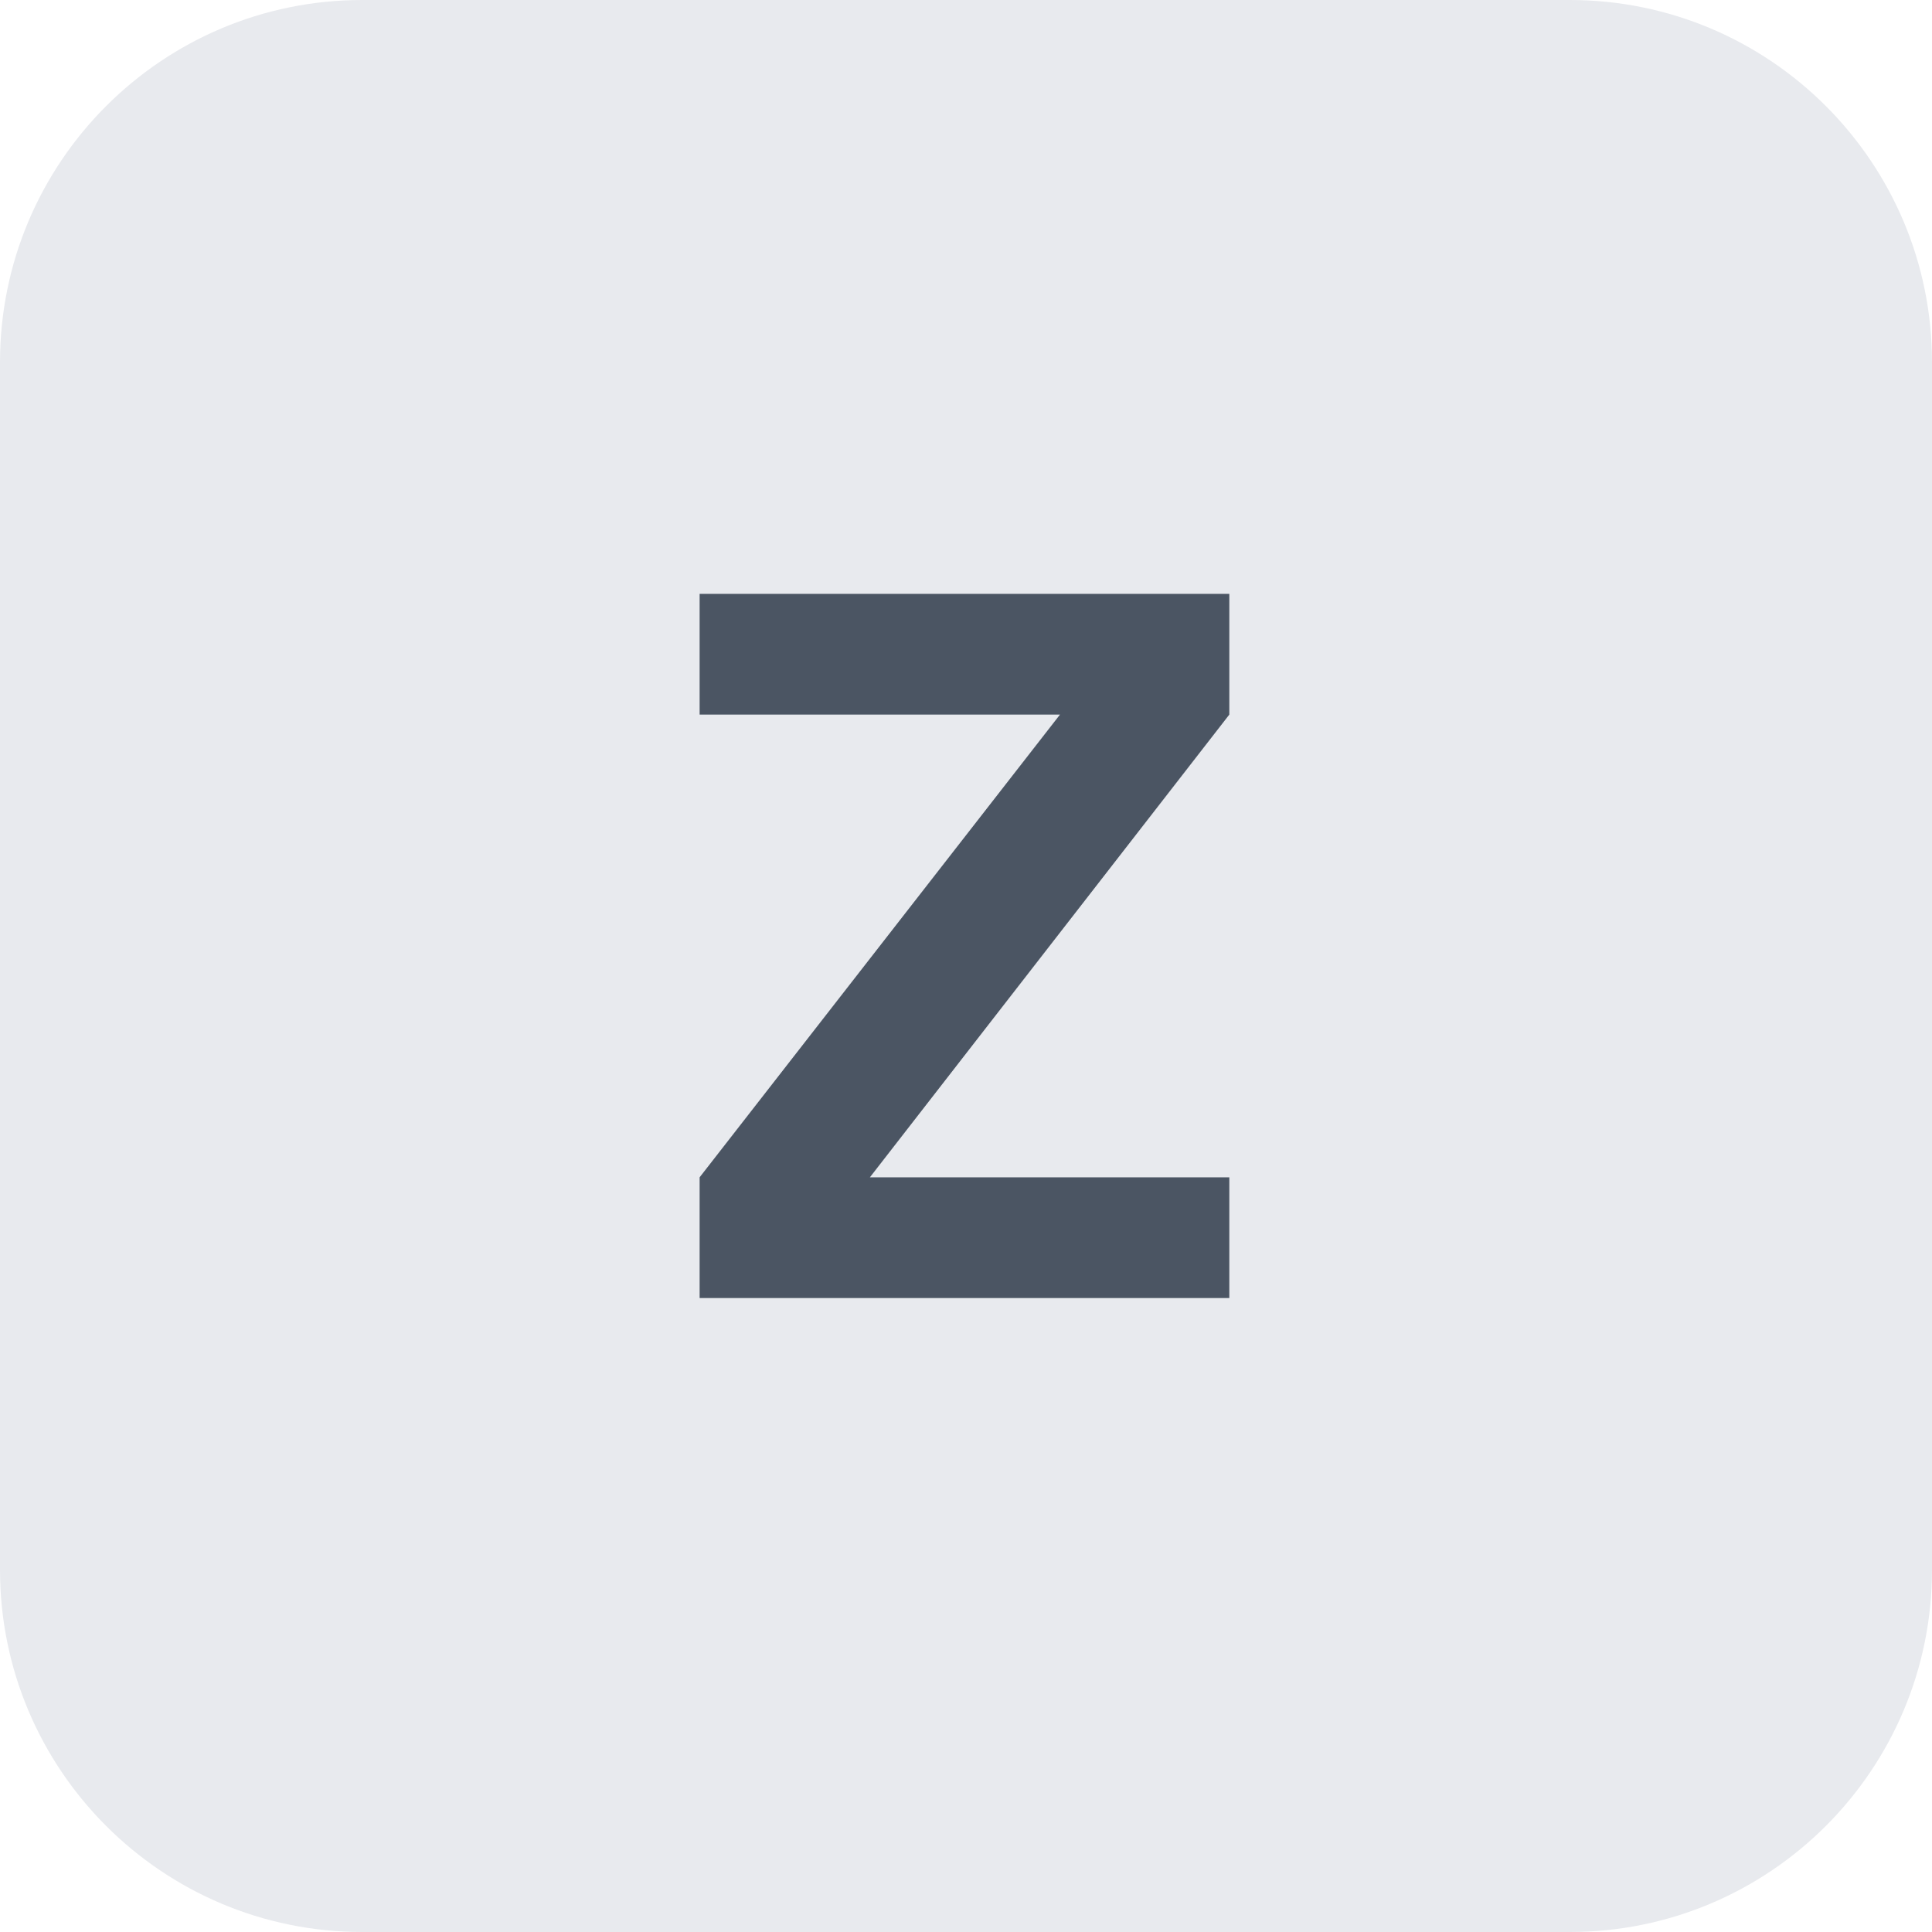
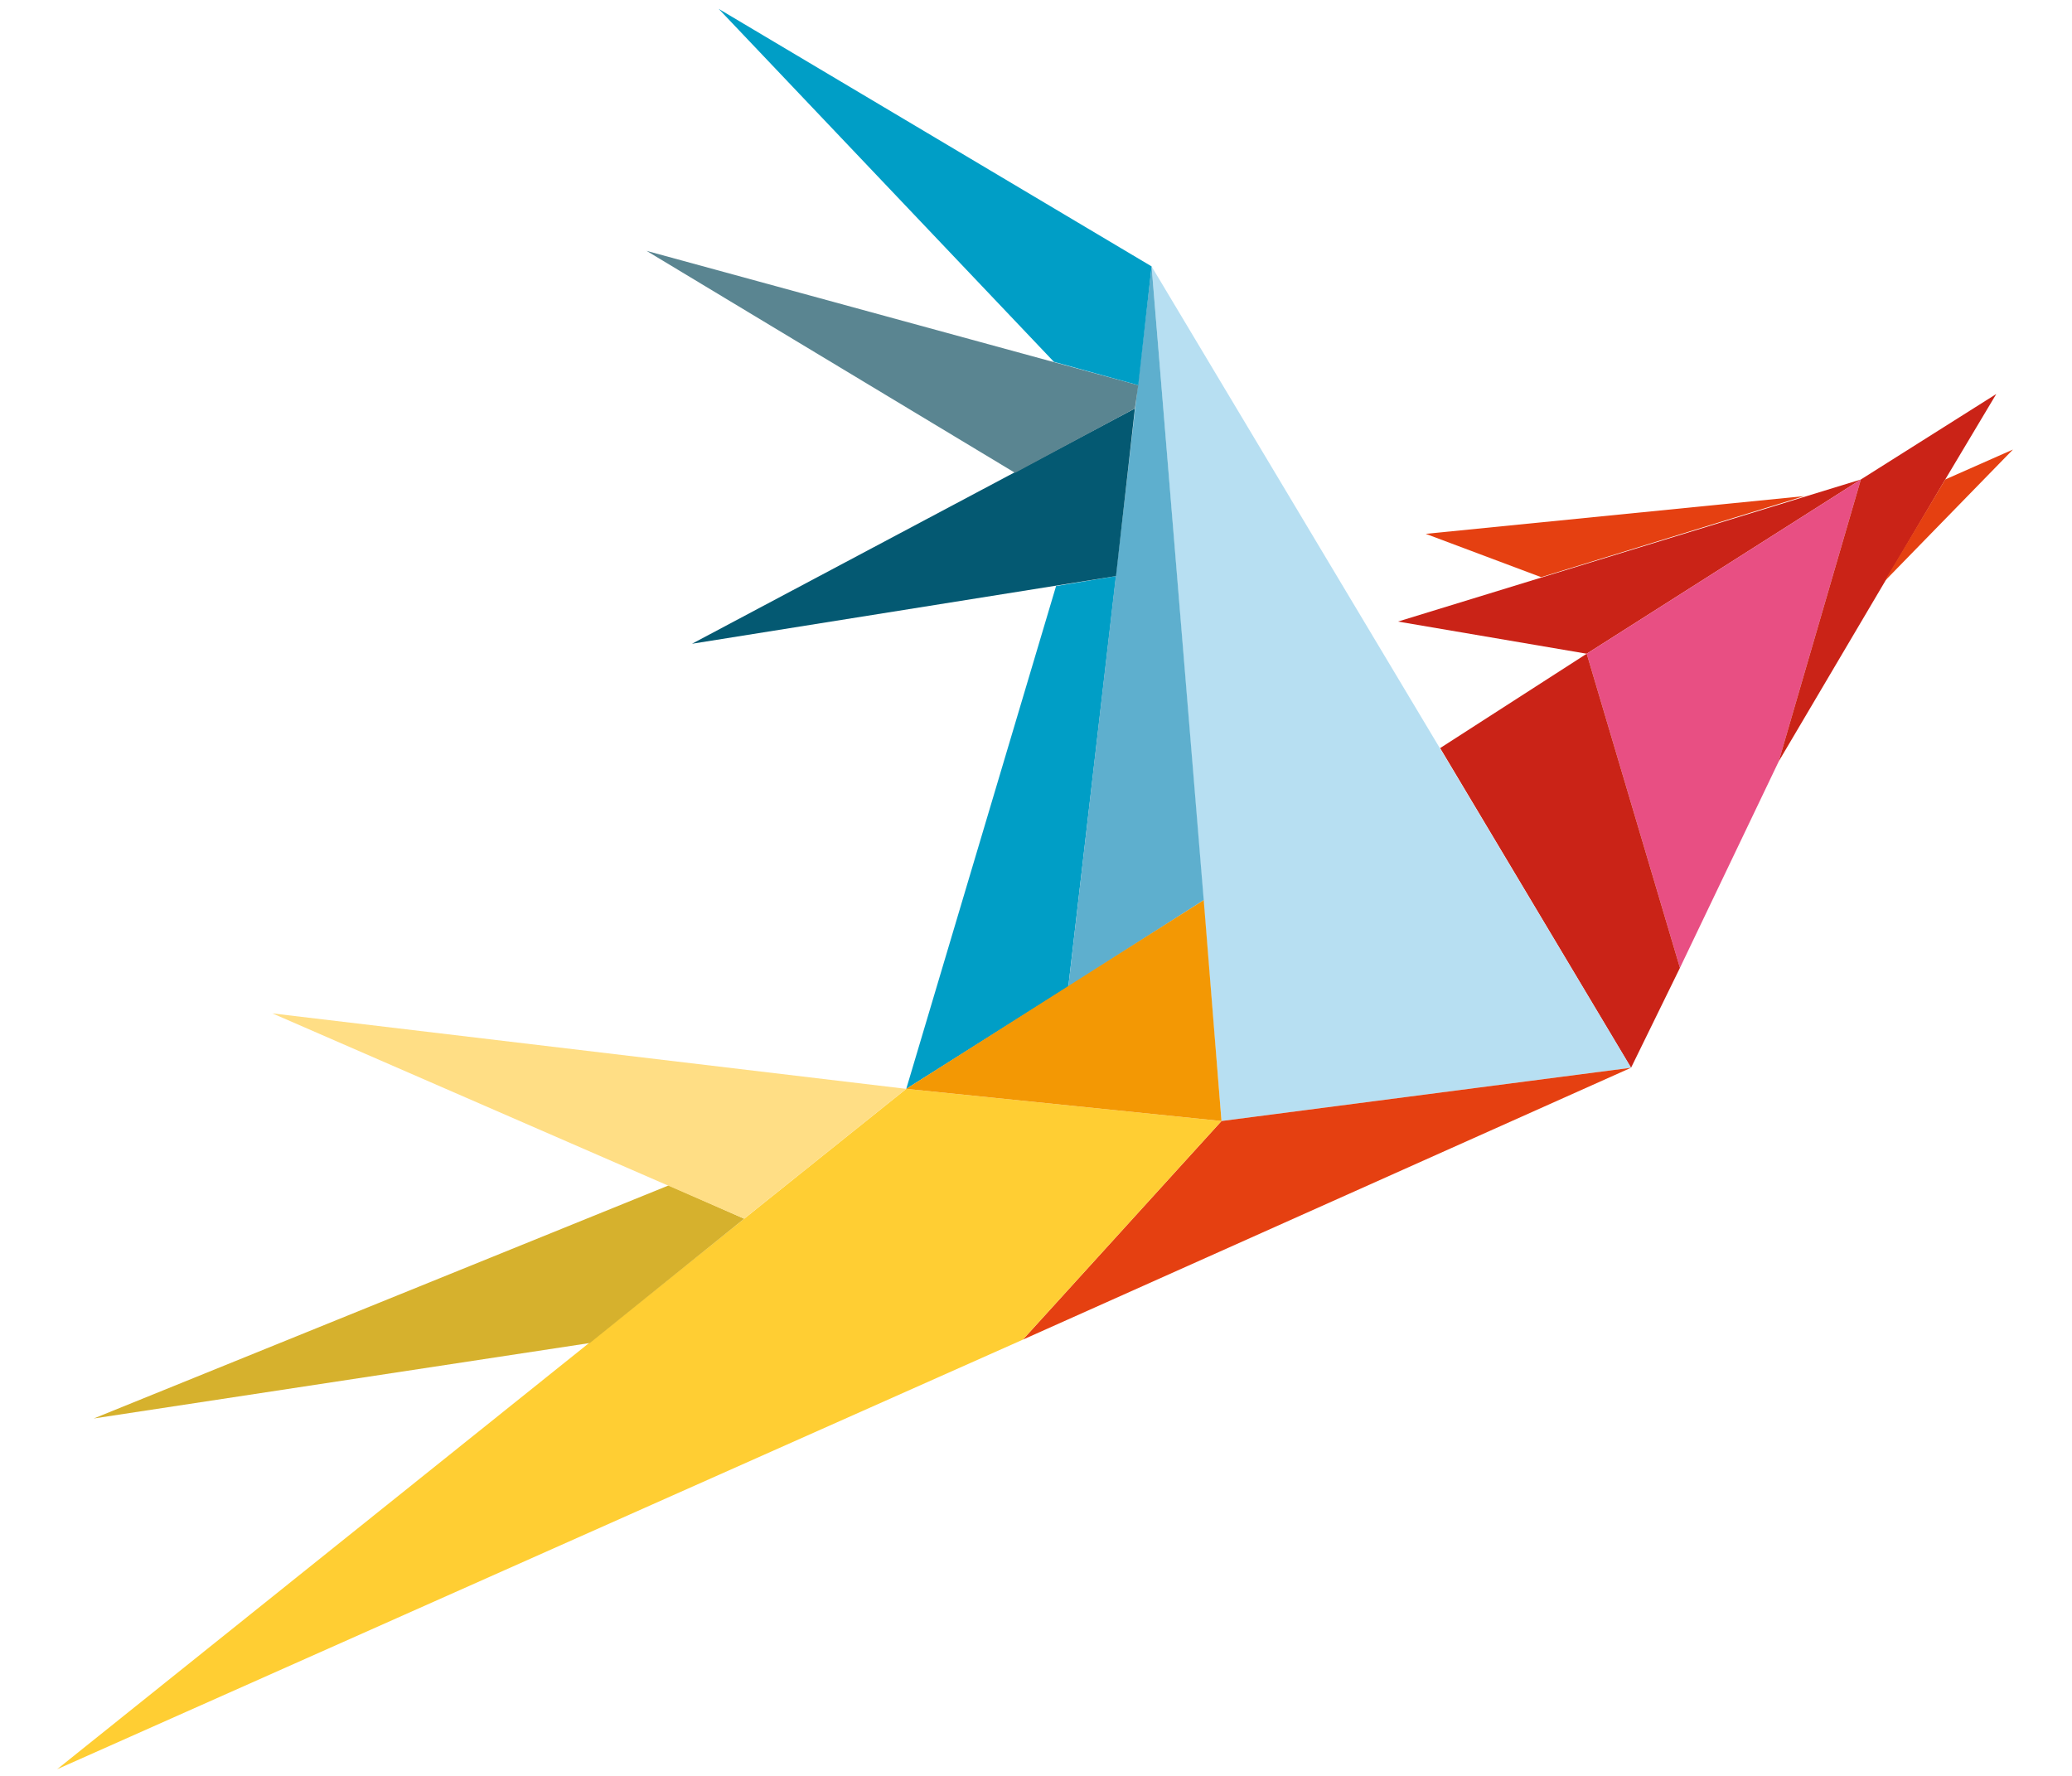
- <svg xmlns="http://www.w3.org/2000/svg" viewBox="0 0 64 64" role="img" aria-label="Zammad">
-   <rect width="64" height="64" rx="12" fill="#e8eaee" />
-   <text x="32" y="43" font-family="Helvetica, Arial, sans-serif" font-size="32" font-weight="700" text-anchor="middle" fill="#4b5563">Z</text>
+ <svg xmlns="http://www.w3.org/2000/svg" viewBox="0 0 42 36" version="1.1">
+   <g id="Page-1" stroke="none" stroke-width="1" fill="none" fill-rule="evenodd">
+     <g id="logo">
+       <g transform="translate(1, 0)" id="Shape">
+         <path d="M27.337,12.6 L36.72,9.72 L31.163,13.252 L27.337,12.6 Z" fill="#CA2317" />
+         <path d="M33.053,19.62 L31.163,13.252 L36.72,9.72 L35.055,15.435 L33.053,19.62 Z" fill="#E84F83" />
+         <path d="M39.465,7.987 L38.43,9.72 L35.055,15.435 L36.72,9.72 L39.465,7.987 Z" fill="#CA2317" />
+         <path d="M39.803,9.113 L37.193,11.79 L38.43,9.72 L39.803,9.113 Z" fill="#E54011" />
+         <path d="M27.9,10.822 L35.572,10.057 L30.24,11.7 L27.9,10.822 Z" fill="#E54011" />
+         <path d="M28.192,15.165 L31.163,13.252 L33.053,19.62 L32.062,21.645 L28.192,15.165 Z" fill="#CA2317" />
+         <path d="M23.76,22.725 L22.343,5.4 L32.062,21.645 L23.76,22.725 Z" fill="#B7DFF2" />
+         <path d="M19.733,27.157 L23.76,22.725 L32.062,21.645 L19.733,27.157 Z" fill="#E54011" />
+         <path d="M0.158,35.865 L19.733,27.157 L23.76,22.725 L17.37,22.073 L0.158,35.865 Z" fill="#FFCE33" />
+         <path d="M0.9,28.755 L10.957,27.225 L14.085,24.705 L12.555,24.03 L0.9,28.755 Z" fill="#D6B12D" />
+         <path d="M4.522,20.543 L14.085,24.705 L17.37,22.073 L4.522,20.543 Z" fill="#FFDE85" />
+         <path d="M21.622,11.678 L20.407,11.88 L17.37,22.073 L20.655,20.003 L21.622,11.678 Z" fill="#009EC6" />
+         <path d="M23.4,18.247 L20.655,20.003 L22.343,5.4 L23.4,18.247 Z" fill="#5EAFCE" />
+         <path d="M13.027,13.05 L21.622,11.678 L22.005,8.28 L13.027,13.05 Z" fill="#045972" />
+         <path d="M12.105,5.085 L19.575,9.585 L22.005,8.28 L22.073,7.808 L12.105,5.085 Z" fill="#5A8591" />
+         <path d="M13.568,0.18 L20.363,7.335 L22.073,7.808 L22.343,5.4 L13.568,0.18 Z" fill="#009EC6" />
+         <path d="M17.37,22.073 L23.4,18.247 L23.76,22.725 L17.37,22.073 Z" fill="#F39804" />
+       </g>
+     </g>
+   </g>
</svg>
